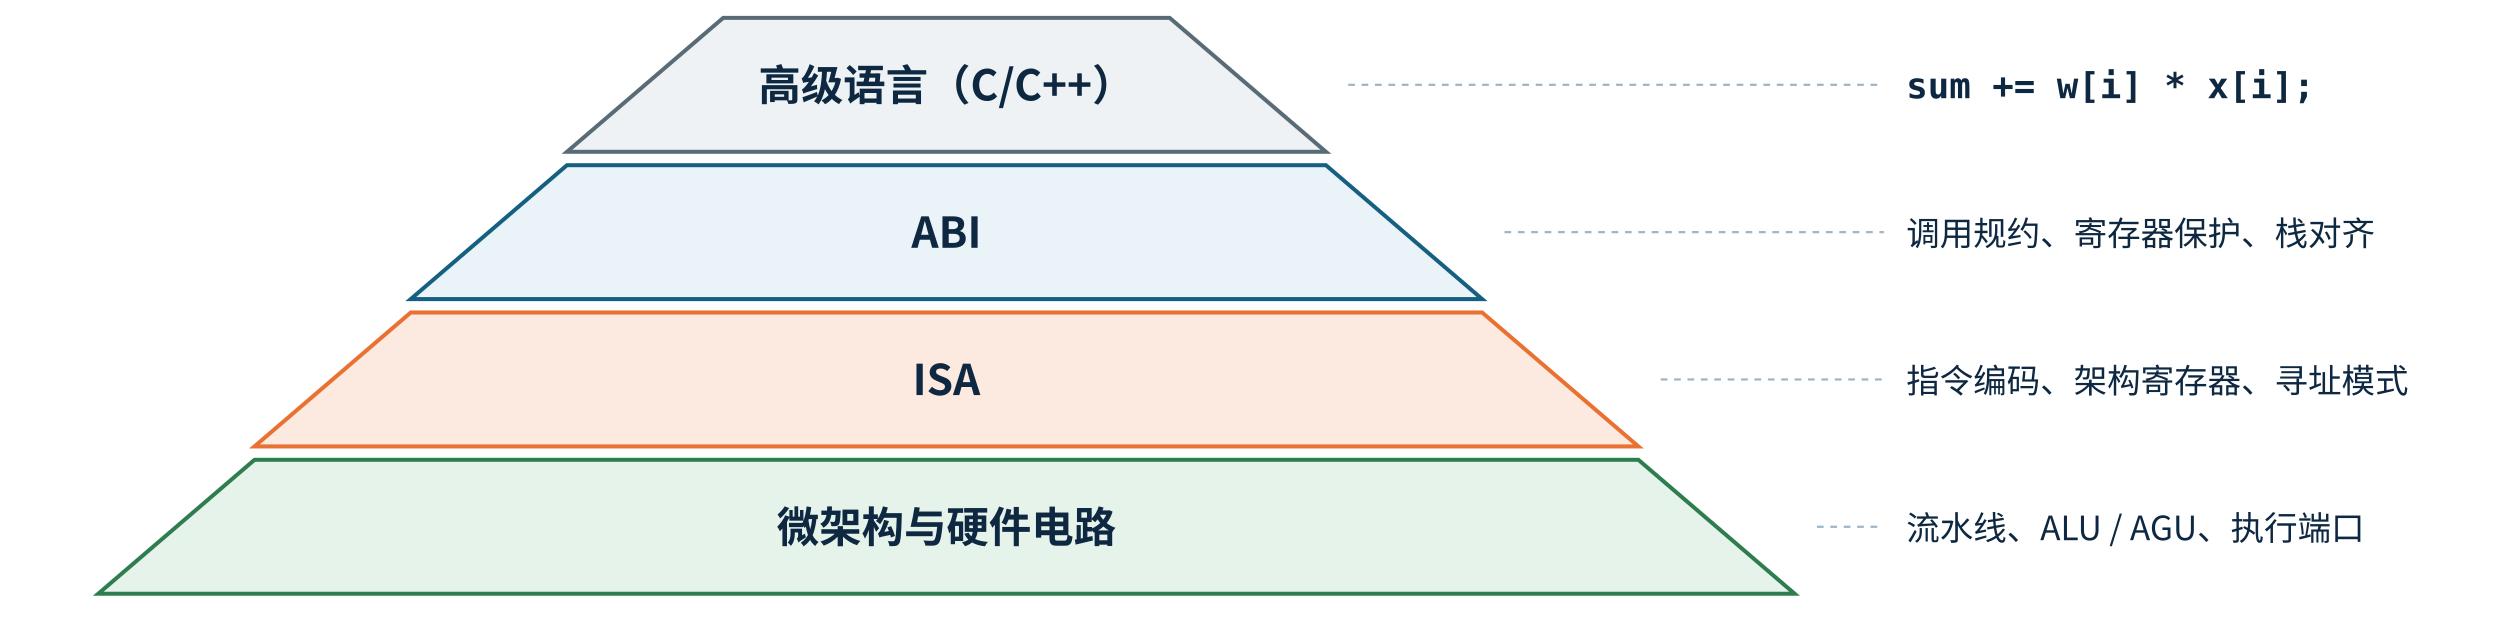
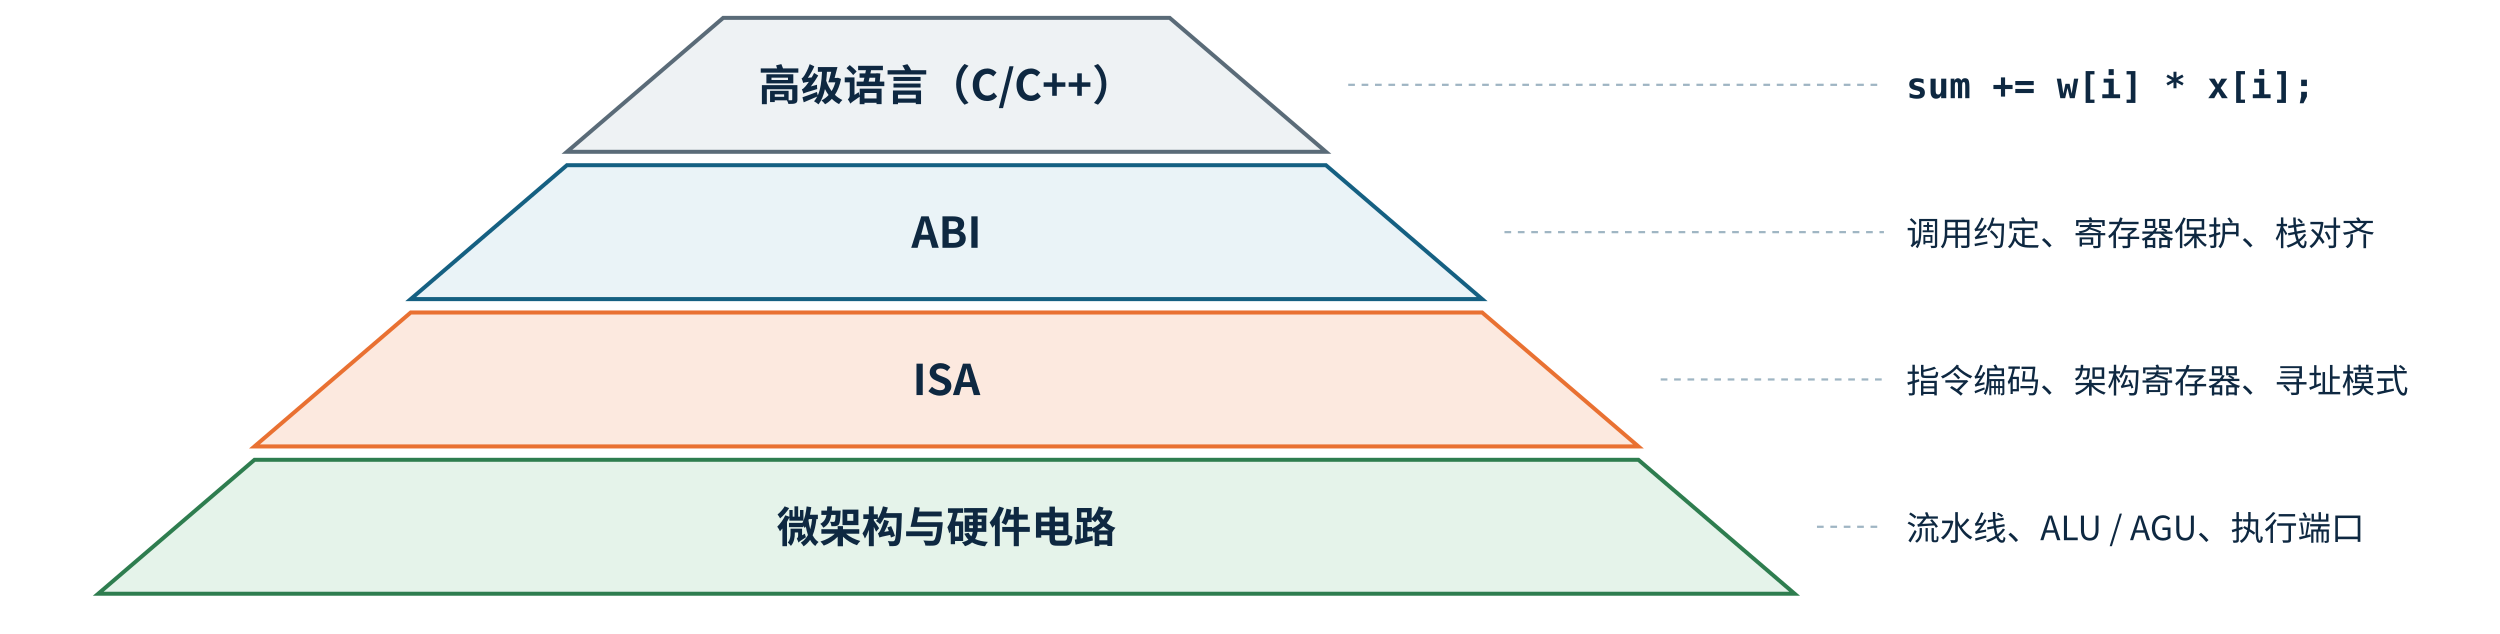
<svg xmlns="http://www.w3.org/2000/svg" viewBox="-24 0 1120 284" width="1120" height="284">
  <defs>
    <marker id="ah-156082" viewBox="0 0 10 10" refX="9" refY="5" markerWidth="7" markerHeight="7" orient="auto-start-reverse">
      <path d="M0,0 L10,5 L0,10 z" fill="#156082" />
    </marker>
    <marker id="ah-e97132" viewBox="0 0 10 10" refX="9" refY="5" markerWidth="7" markerHeight="7" orient="auto-start-reverse">
      <path d="M0,0 L10,5 L0,10 z" fill="#e97132" />
    </marker>
    <marker id="ah-0e2841" viewBox="0 0 10 10" refX="9" refY="5" markerWidth="7" markerHeight="7" orient="auto-start-reverse">
      <path d="M0,0 L10,5 L0,10 z" fill="#0e2841" />
    </marker>
    <marker id="ah-2e7d4f" viewBox="0 0 10 10" refX="9" refY="5" markerWidth="7" markerHeight="7" orient="auto-start-reverse">
      <path d="M0,0 L10,5 L0,10 z" fill="#2e7d4f" />
    </marker>
    <marker id="ah-c0392b" viewBox="0 0 10 10" refX="9" refY="5" markerWidth="7" markerHeight="7" orient="auto-start-reverse">
      <path d="M0,0 L10,5 L0,10 z" fill="#c0392b" />
    </marker>
    <marker id="ah-5a6b78" viewBox="0 0 10 10" refX="9" refY="5" markerWidth="7" markerHeight="7" orient="auto-start-reverse">
      <path d="M0,0 L10,5 L0,10 z" fill="#5a6b78" />
    </marker>
    <marker id="ah-9fb5c3" viewBox="0 0 10 10" refX="9" refY="5" markerWidth="7" markerHeight="7" orient="auto-start-reverse">
      <path d="M0,0 L10,5 L0,10 z" fill="#9fb5c3" />
    </marker>
  </defs>
  <path d="M 300.0 8 L 500.0 8 L 570.0 68 L 230.0 68 Z" fill="#eef2f4" stroke="#5a6b78" stroke-width="1.8" />
  <text x="400.0" y="45.0" font-family="PingFang SC, Noto Sans CJK SC, Source Han Sans SC, sans-serif" font-size="19" font-weight="bold" fill="#0e2841" text-anchor="middle">高级语言（C/C++）</text>
  <line x1="580.0" y1="38.0" x2="820.0" y2="38.0" stroke="#9fb5c3" stroke-width="1" stroke-dasharray="3 3" />
  <text x="830.0" y="44.0" font-family="SFMono-Regular, Menlo, DejaVu Sans Mono, Consolas, monospace" font-size="16" font-weight="bold" fill="#0e2841" text-anchor="start">sum += w[i] * x[i];</text>
  <path d="M 230.0 74 L 570.0 74 L 640.0 134 L 160.0 134 Z" fill="#eaf3f7" stroke="#156082" stroke-width="1.8" />
  <text x="400.0" y="111.0" font-family="PingFang SC, Noto Sans CJK SC, Source Han Sans SC, sans-serif" font-size="19" font-weight="bold" fill="#0e2841" text-anchor="middle">ABI</text>
  <line x1="650.0" y1="104.0" x2="820.0" y2="104.0" stroke="#9fb5c3" stroke-width="1" stroke-dasharray="3 3" />
-   <text x="830.0" y="110.0" font-family="PingFang SC, Noto Sans CJK SC, Source Han Sans SC, sans-serif" font-size="15" font-weight="normal" fill="#0e2841" text-anchor="start">调用规约、寄存器保护、栈对齐</text>
+   <text x="830.0" y="110.0" font-family="PingFang SC, Noto Sans CJK SC, Source Han Sans SC, sans-serif" font-size="15" font-weight="normal" fill="#0e2841" text-anchor="start">调用约定、寄存器保护、栈对齐</text>
  <path d="M 160.0 140 L 640.0 140 L 710.0 200 L 90.0 200 Z" fill="#fce9df" stroke="#e97132" stroke-width="1.8" />
  <text x="400.0" y="177.0" font-family="PingFang SC, Noto Sans CJK SC, Source Han Sans SC, sans-serif" font-size="19" font-weight="bold" fill="#0e2841" text-anchor="middle">ISA</text>
  <line x1="720.0" y1="170.0" x2="820.0" y2="170.0" stroke="#9fb5c3" stroke-width="1" stroke-dasharray="3 3" />
  <text x="830.0" y="176.0" font-family="PingFang SC, Noto Sans CJK SC, Source Han Sans SC, sans-serif" font-size="15" font-weight="normal" fill="#0e2841" text-anchor="start">指令编码、架构寄存器、寻址模式</text>
  <path d="M 90.0 206 L 710.0 206 L 780.0 266 L 20.0 266 Z" fill="#e5f3ea" stroke="#2e7d4f" stroke-width="1.8" />
  <text x="400.0" y="243.0" font-family="PingFang SC, Noto Sans CJK SC, Source Han Sans SC, sans-serif" font-size="19" font-weight="bold" fill="#0e2841" text-anchor="middle">微架构与硬件电路</text>
  <line x1="790.0" y1="236.0" x2="820.0" y2="236.0" stroke="#9fb5c3" stroke-width="1" stroke-dasharray="3 3" />
  <text x="830.0" y="242.0" font-family="PingFang SC, Noto Sans CJK SC, Source Han Sans SC, sans-serif" font-size="15" font-weight="normal" fill="#0e2841" text-anchor="start">流水线、ALU / AGU、执行端口</text>
</svg>
